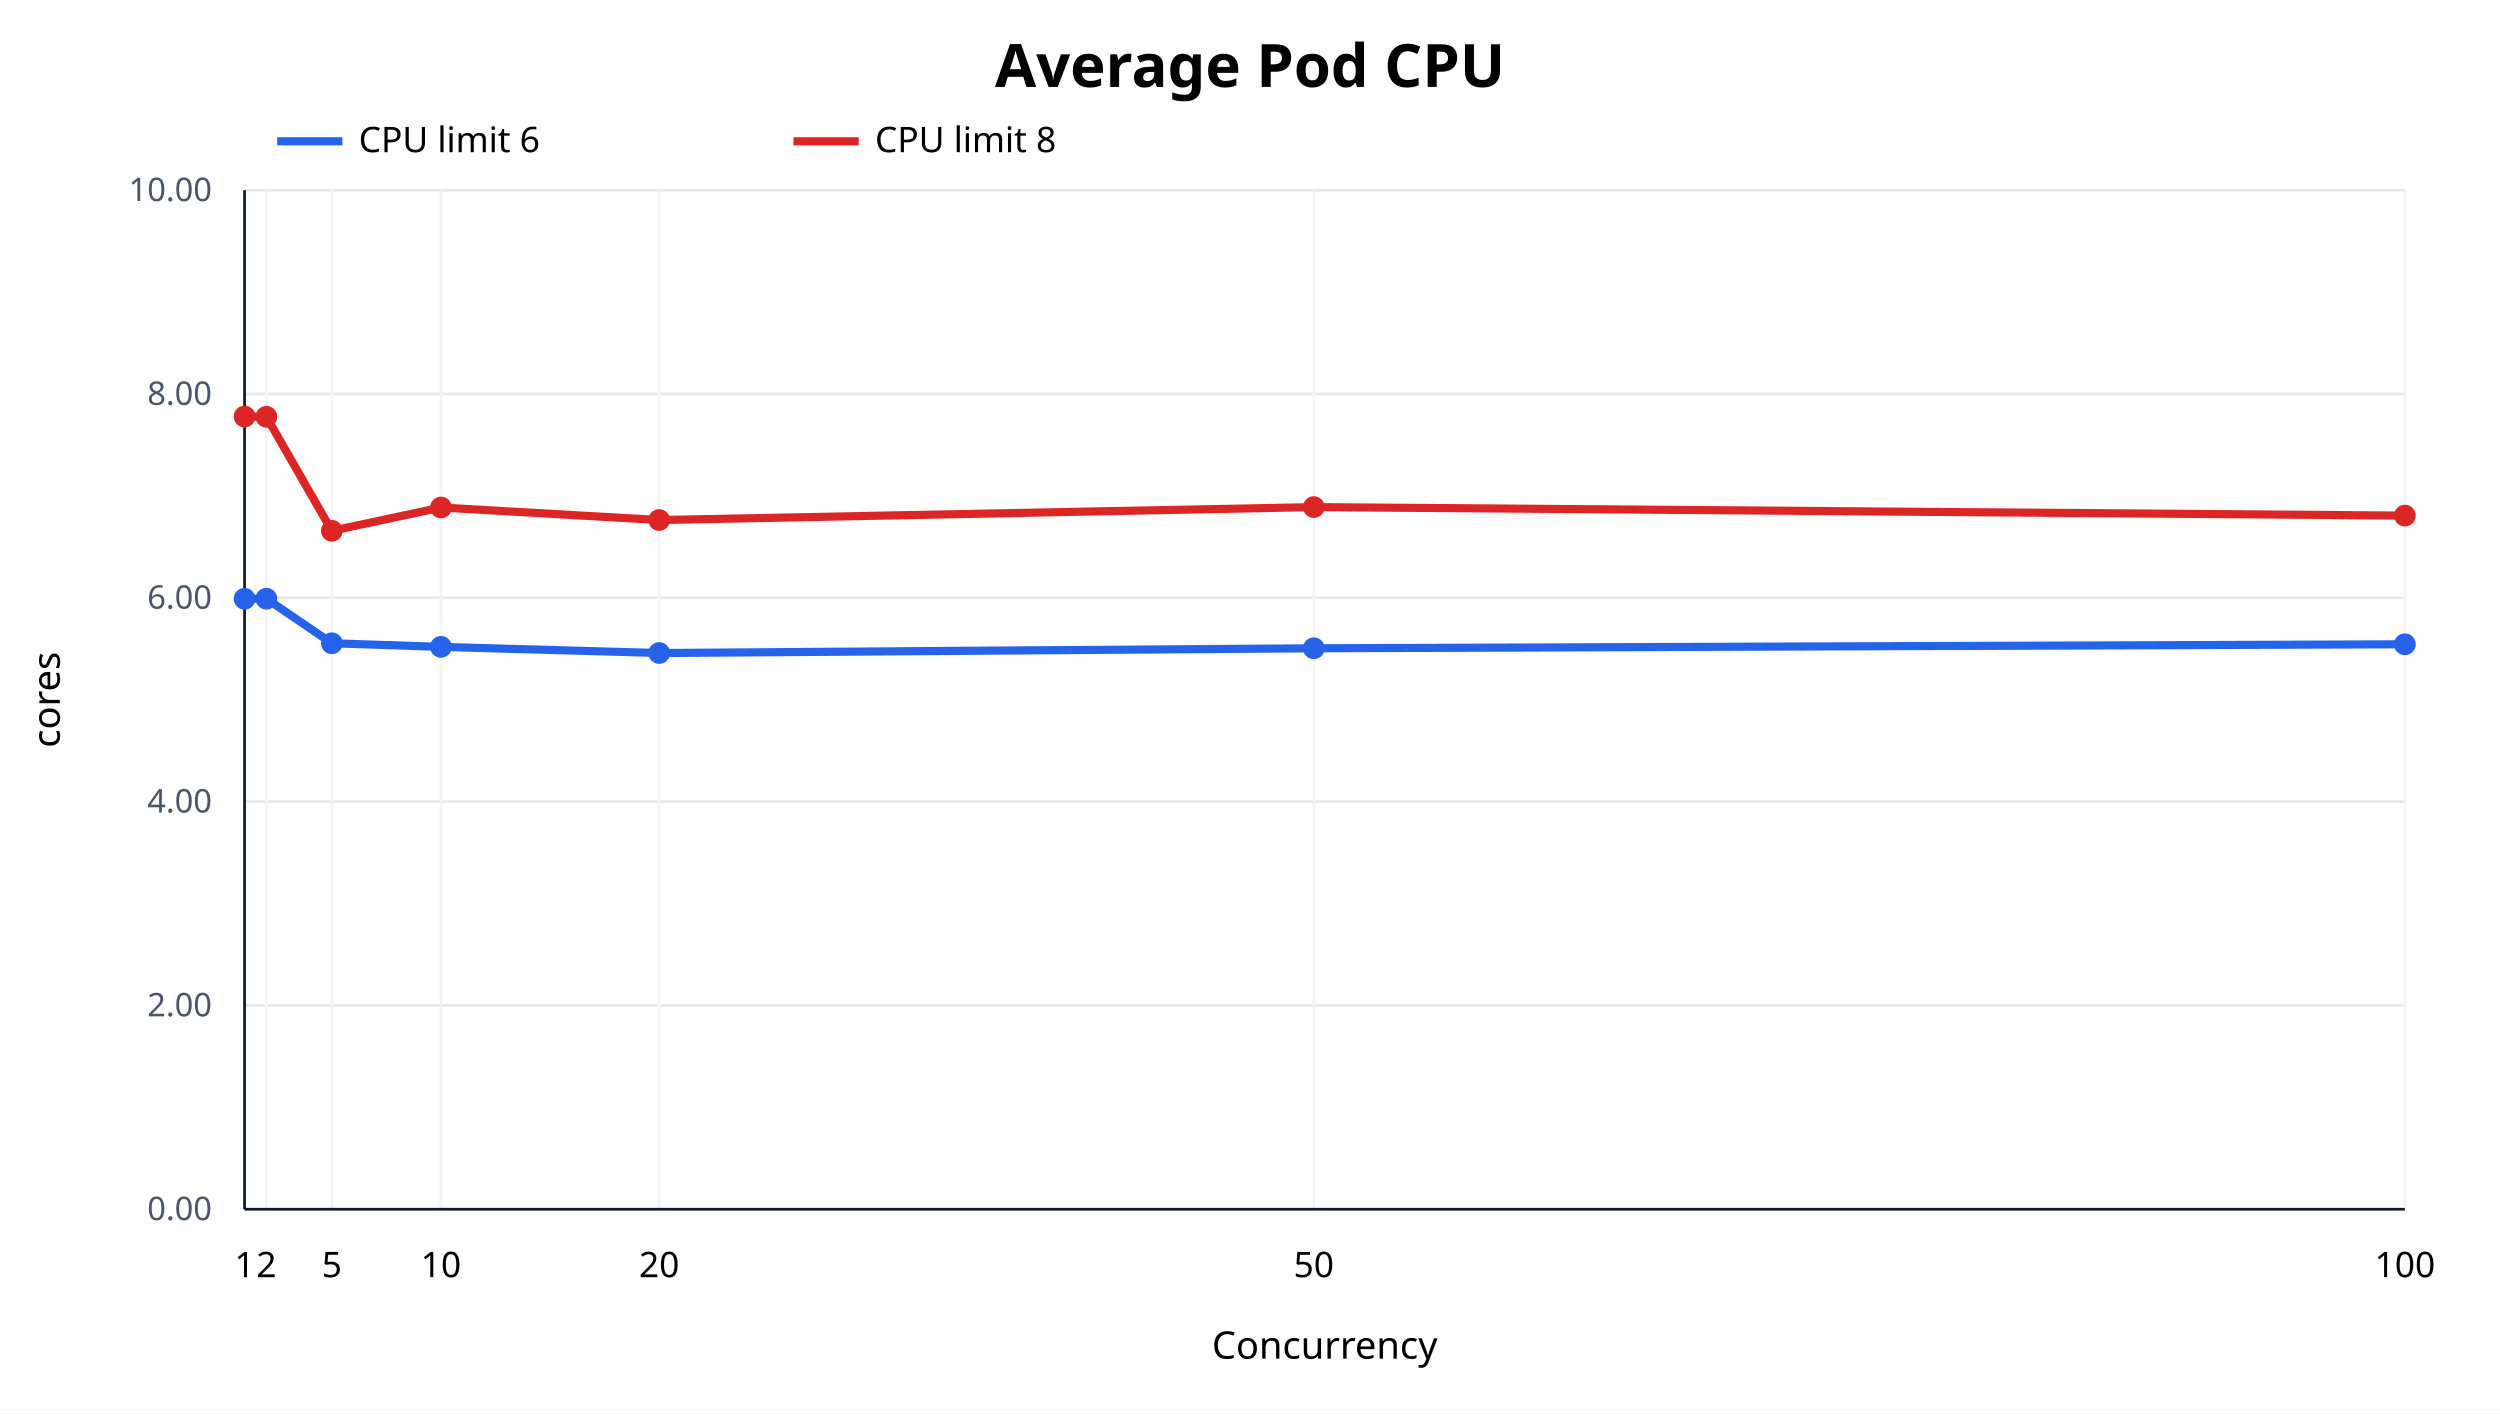
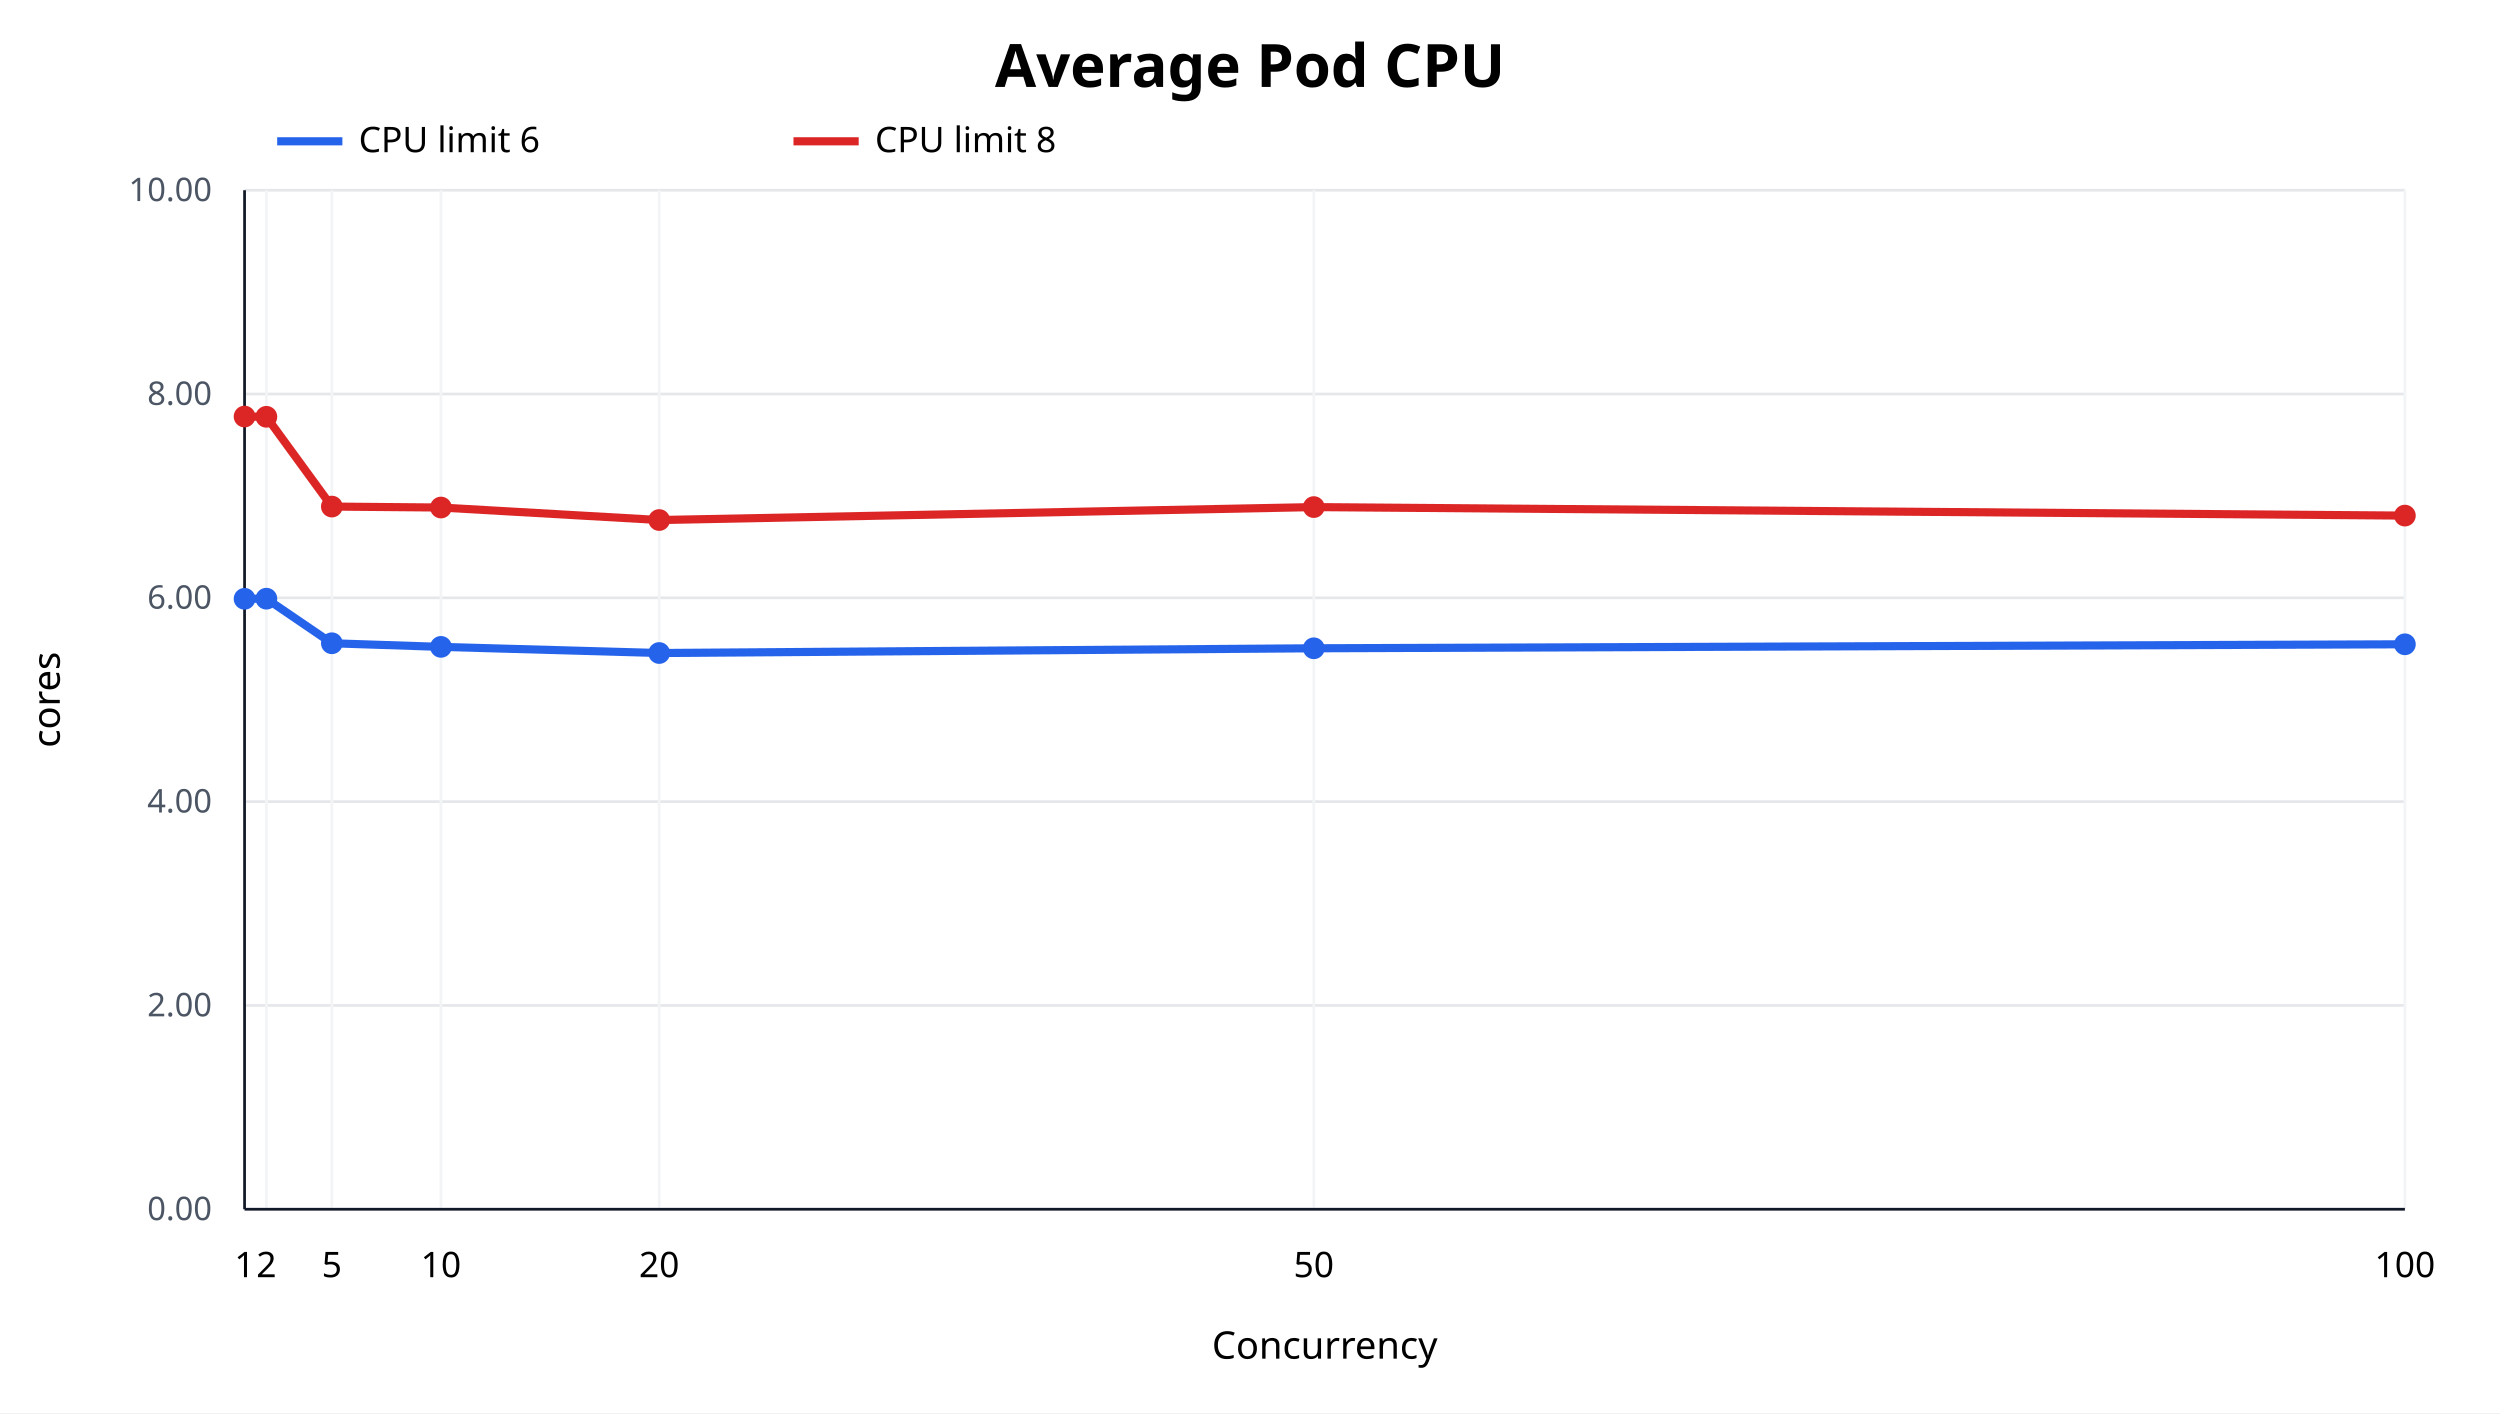
<svg xmlns="http://www.w3.org/2000/svg" width="920" height="520" viewBox="0 0 920 520">
  <rect width="100%" height="100%" fill="white" />
  <text x="460.0" y="32" text-anchor="middle" font-size="22" font-family="sans-serif" font-weight="600">Average Pod CPU</text>
  <line x1="90" y1="445.00" x2="885" y2="445.00" stroke="#e5e7eb" />
  <text x="78" y="449.00" text-anchor="end" font-size="12" font-family="sans-serif" fill="#4b5563">0.00</text>
  <line x1="90" y1="370.00" x2="885" y2="370.00" stroke="#e5e7eb" />
  <text x="78" y="374.00" text-anchor="end" font-size="12" font-family="sans-serif" fill="#4b5563">2.00</text>
  <line x1="90" y1="295.00" x2="885" y2="295.00" stroke="#e5e7eb" />
  <text x="78" y="299.00" text-anchor="end" font-size="12" font-family="sans-serif" fill="#4b5563">4.00</text>
  <line x1="90" y1="220.00" x2="885" y2="220.00" stroke="#e5e7eb" />
  <text x="78" y="224.00" text-anchor="end" font-size="12" font-family="sans-serif" fill="#4b5563">6.00</text>
  <line x1="90" y1="145.00" x2="885" y2="145.00" stroke="#e5e7eb" />
  <text x="78" y="149.00" text-anchor="end" font-size="12" font-family="sans-serif" fill="#4b5563">8.00</text>
  <line x1="90" y1="70.00" x2="885" y2="70.00" stroke="#e5e7eb" />
  <text x="78" y="74.00" text-anchor="end" font-size="12" font-family="sans-serif" fill="#4b5563">10.00</text>
  <line x1="90.00" y1="70" x2="90.00" y2="445" stroke="#f3f4f6" />
  <text x="90.00" y="470" text-anchor="middle" font-size="13" font-family="sans-serif">1</text>
  <line x1="98.03" y1="70" x2="98.03" y2="445" stroke="#f3f4f6" />
  <text x="98.03" y="470" text-anchor="middle" font-size="13" font-family="sans-serif">2</text>
  <line x1="122.12" y1="70" x2="122.12" y2="445" stroke="#f3f4f6" />
  <text x="122.12" y="470" text-anchor="middle" font-size="13" font-family="sans-serif">5</text>
  <line x1="162.27" y1="70" x2="162.27" y2="445" stroke="#f3f4f6" />
  <text x="162.27" y="470" text-anchor="middle" font-size="13" font-family="sans-serif">10</text>
  <line x1="242.58" y1="70" x2="242.58" y2="445" stroke="#f3f4f6" />
  <text x="242.58" y="470" text-anchor="middle" font-size="13" font-family="sans-serif">20</text>
  <line x1="483.48" y1="70" x2="483.48" y2="445" stroke="#f3f4f6" />
  <text x="483.48" y="470" text-anchor="middle" font-size="13" font-family="sans-serif">50</text>
  <line x1="885.00" y1="70" x2="885.00" y2="445" stroke="#f3f4f6" />
  <text x="885.00" y="470" text-anchor="middle" font-size="13" font-family="sans-serif">100</text>
  <line x1="90" y1="70" x2="90" y2="445" stroke="#111827" />
  <line x1="90" y1="445" x2="885" y2="445" stroke="#111827" />
  <text x="487.5" y="500" text-anchor="middle" font-size="14" font-family="sans-serif">Concurrency</text>
  <text transform="translate(22 257.5) rotate(-90)" text-anchor="middle" font-size="14" font-family="sans-serif">cores</text>
  <polyline points="90.00,220.36 98.03,220.32 122.12,236.72 162.27,238.05 242.58,240.31 483.48,238.57 885.00,237.10" fill="none" stroke="#2563eb" stroke-width="3" />
  <circle cx="90.00" cy="220.36" r="4" fill="#2563eb" />
  <circle cx="98.03" cy="220.32" r="4" fill="#2563eb" />
  <circle cx="122.12" cy="236.72" r="4" fill="#2563eb" />
  <circle cx="162.27" cy="238.05" r="4" fill="#2563eb" />
  <circle cx="242.58" cy="240.31" r="4" fill="#2563eb" />
  <circle cx="483.48" cy="238.57" r="4" fill="#2563eb" />
  <circle cx="885.00" cy="237.10" r="4" fill="#2563eb" />
  <line x1="102" y1="52" x2="126" y2="52" stroke="#2563eb" stroke-width="3" />
  <text x="132" y="56" font-size="13" font-family="sans-serif">CPU limit 6</text>
-   <polyline points="90.00,153.29 98.03,153.38 122.12,195.33 162.27,186.77 242.58,191.37 483.48,186.61 885.00,189.74" fill="none" stroke="#dc2626" stroke-width="3" />
+   <polyline points="90.00,153.29 98.03,153.38 122.12,186.42 162.27,186.77 242.58,191.37 483.48,186.61 885.00,189.74" fill="none" stroke="#dc2626" stroke-width="3" />
  <circle cx="90.00" cy="153.29" r="4" fill="#dc2626" />
  <circle cx="98.03" cy="153.38" r="4" fill="#dc2626" />
-   <circle cx="122.12" cy="195.33" r="4" fill="#dc2626" />
+   <circle cx="122.12" cy="186.42" r="4" fill="#dc2626" />
  <circle cx="162.27" cy="186.77" r="4" fill="#dc2626" />
  <circle cx="242.58" cy="191.37" r="4" fill="#dc2626" />
  <circle cx="483.48" cy="186.61" r="4" fill="#dc2626" />
  <circle cx="885.00" cy="189.74" r="4" fill="#dc2626" />
  <line x1="292" y1="52" x2="316" y2="52" stroke="#dc2626" stroke-width="3" />
  <text x="322" y="56" font-size="13" font-family="sans-serif">CPU limit 8</text>
</svg>
